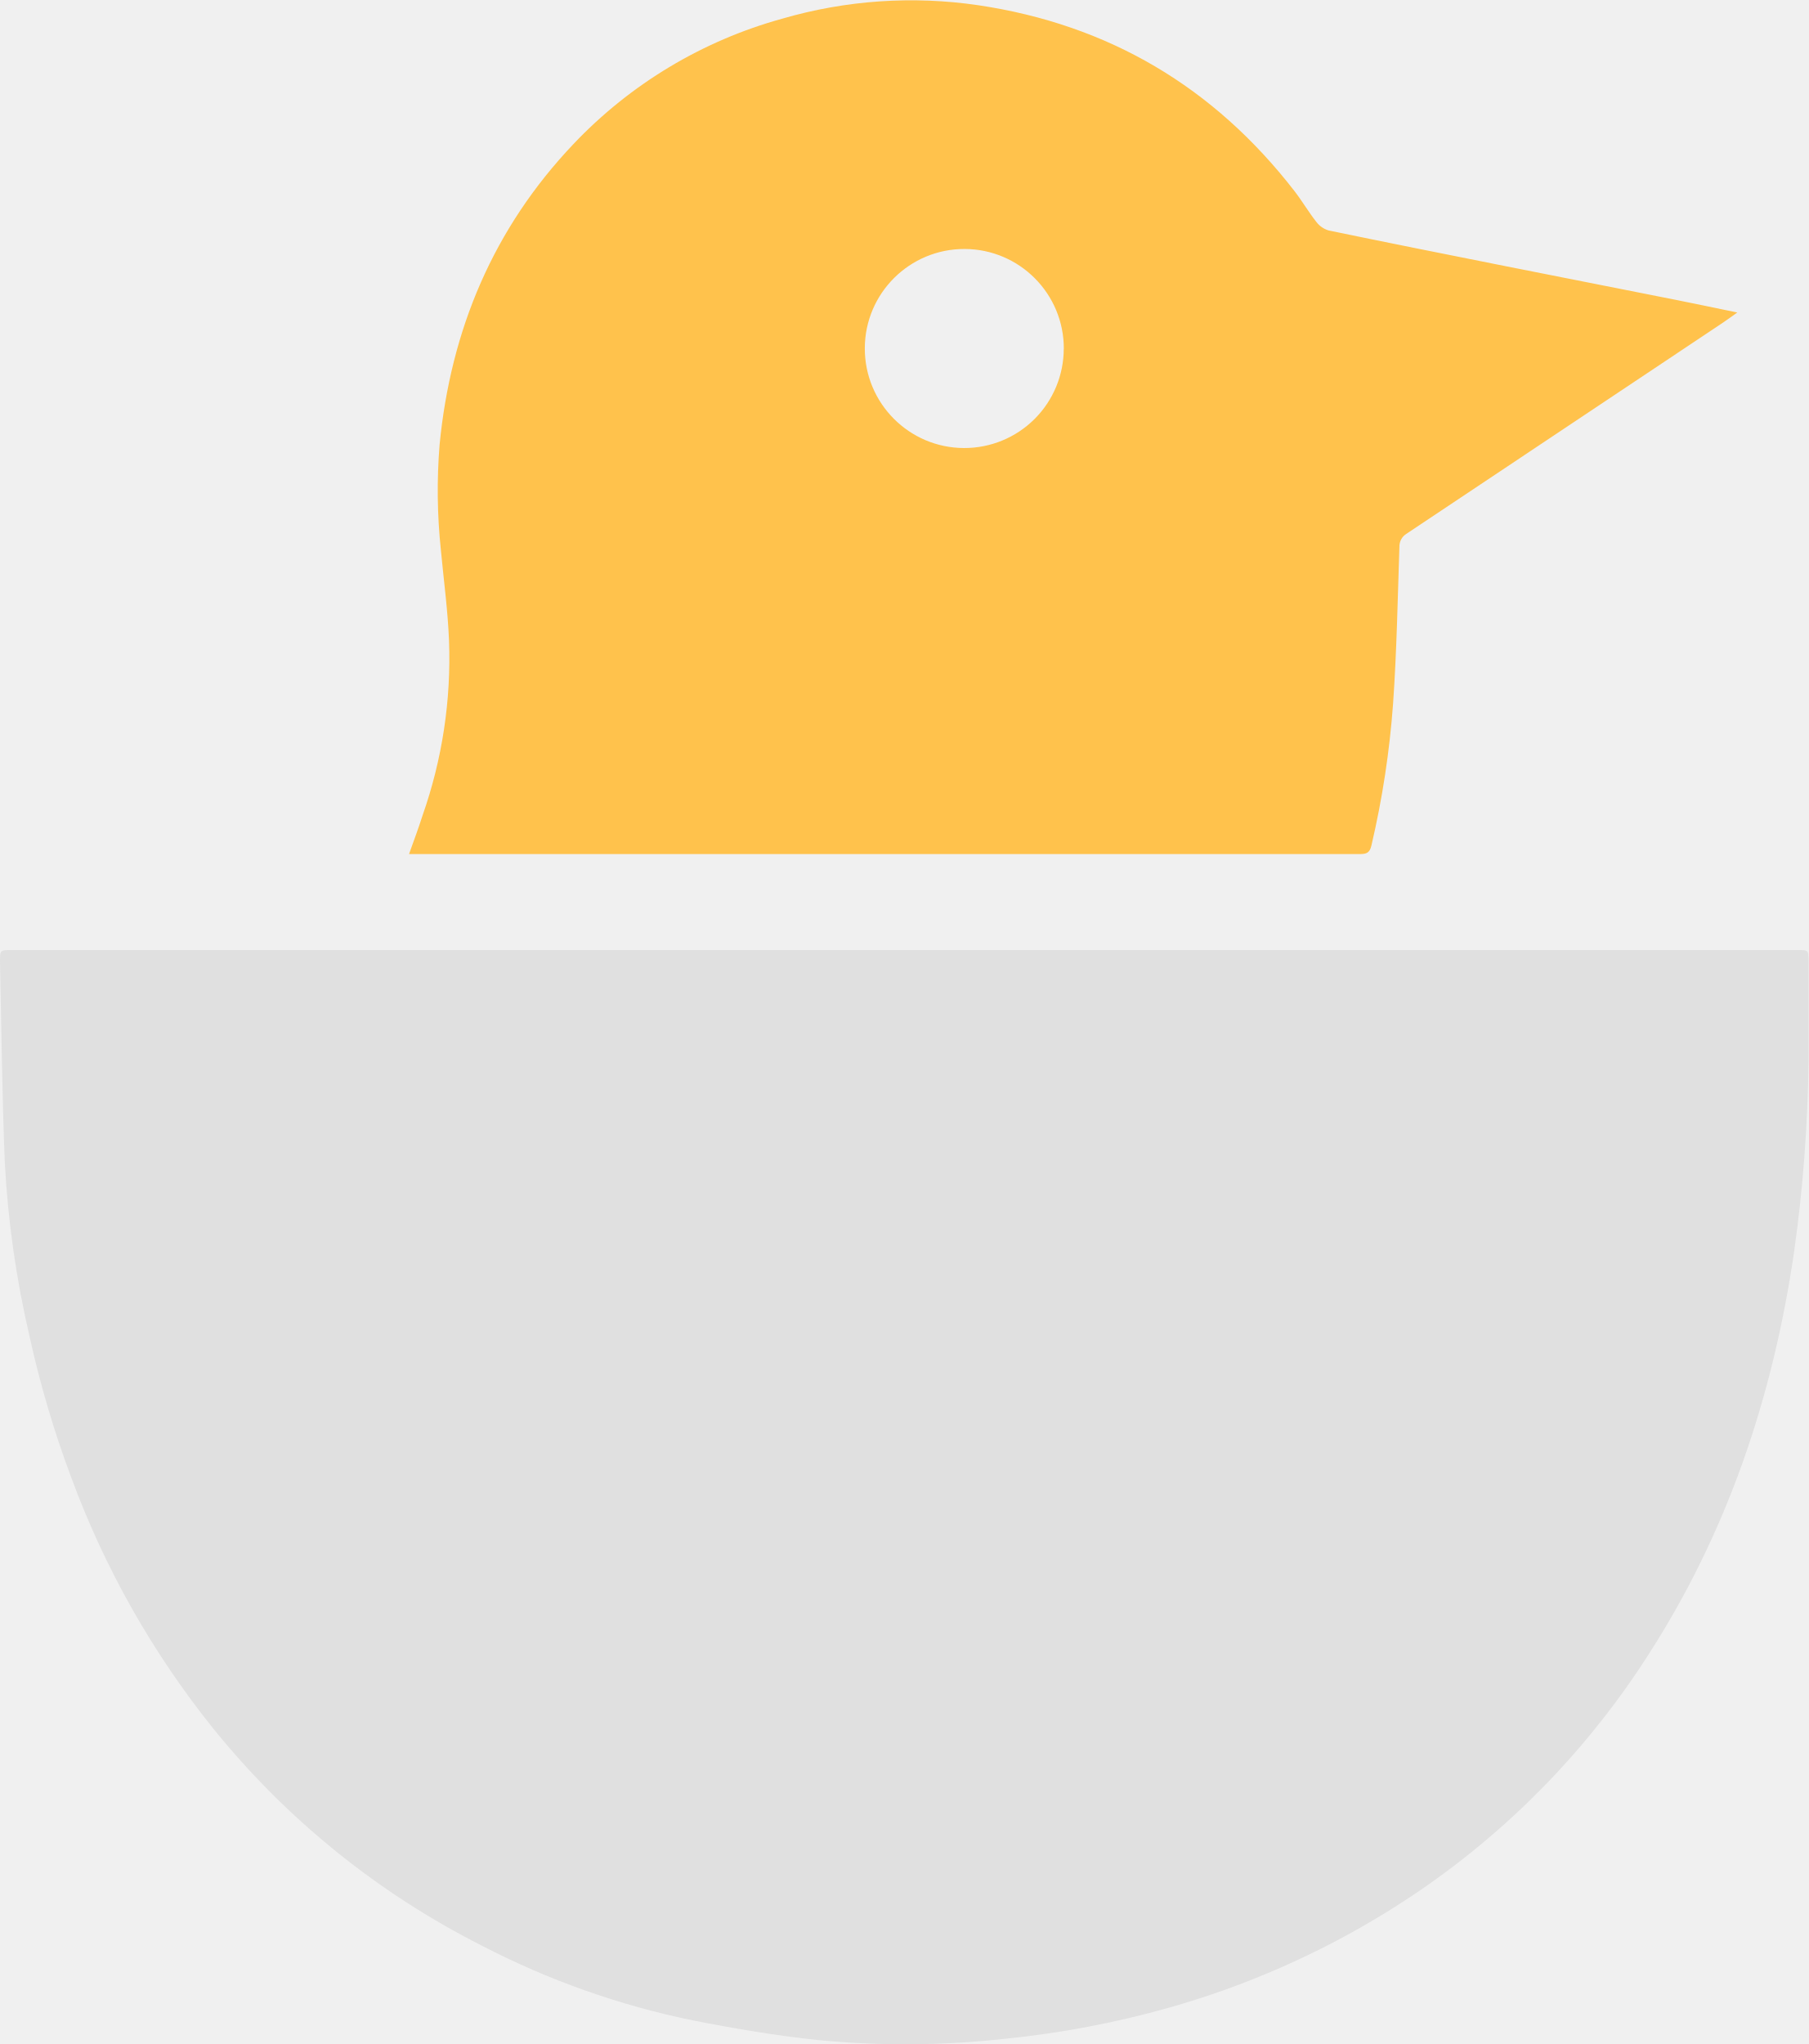
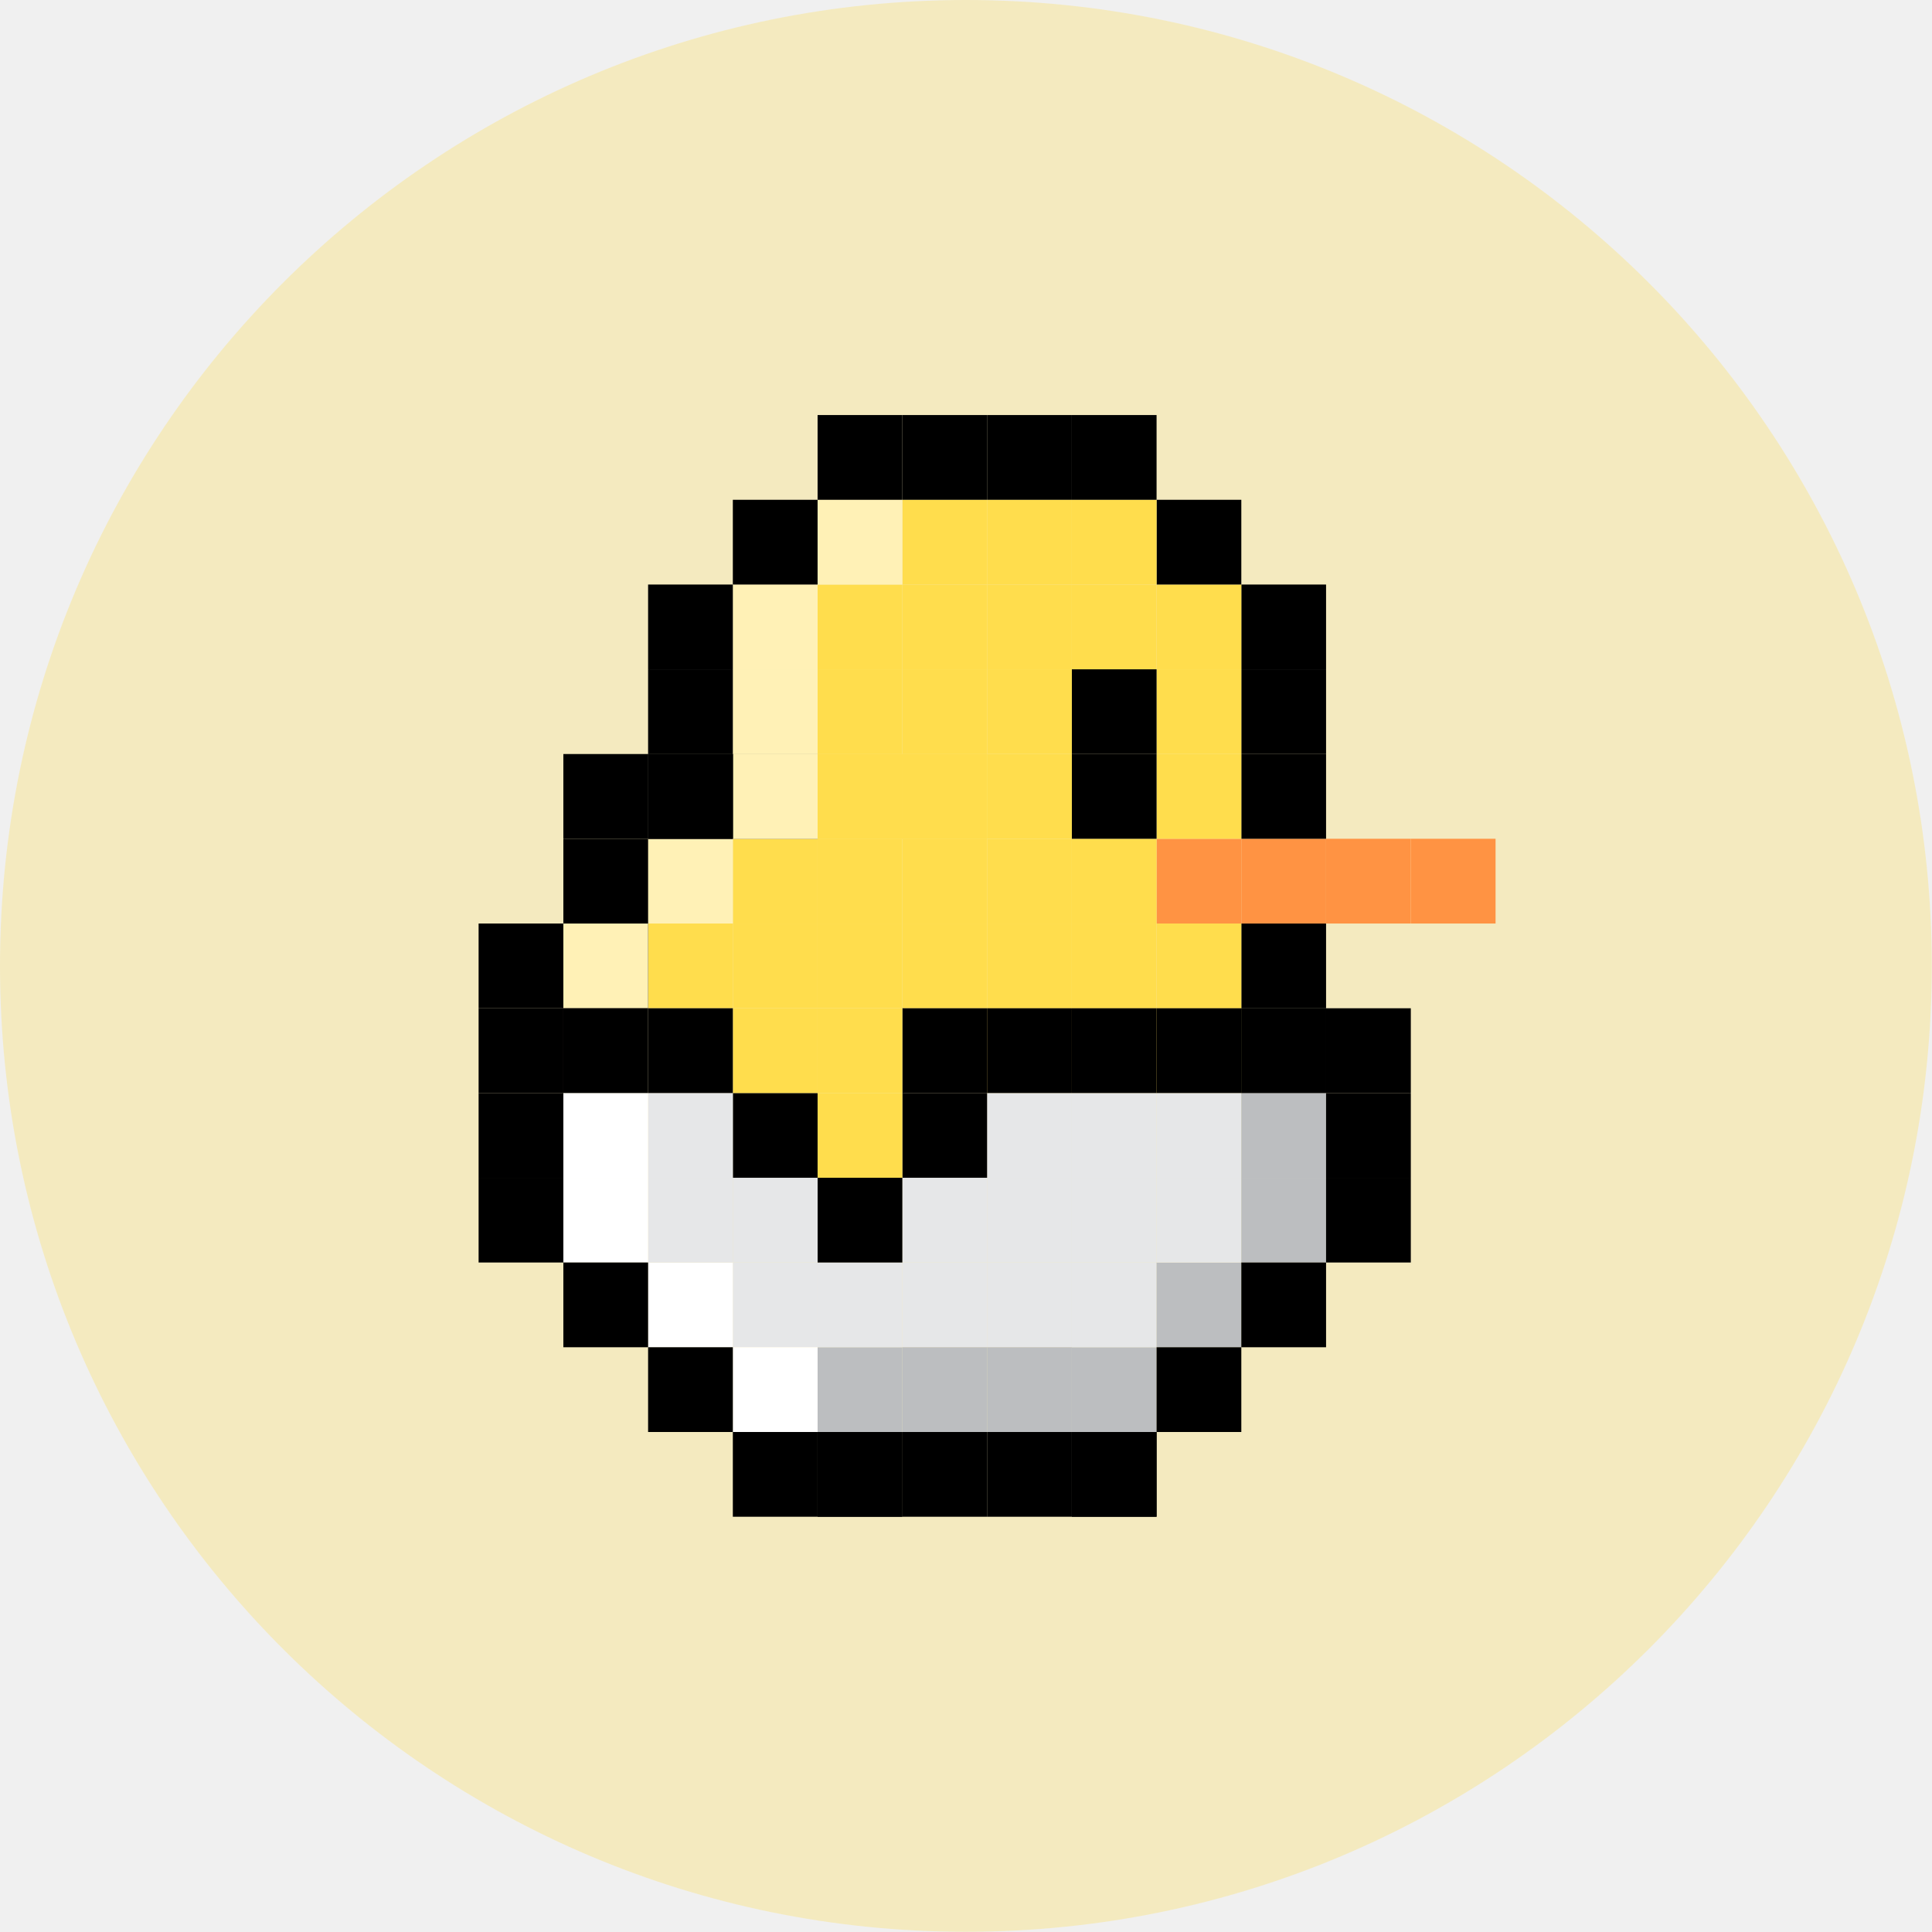
- <svg xmlns="http://www.w3.org/2000/svg" viewBox="0 0 268.82 303.75">
+ <svg xmlns="http://www.w3.org/2000/svg" viewBox="0 0 91.19 91.19">
  <defs>
-     <style>.cls-1{fill:#e0e0e0;}.cls-2{fill:#ffc24c;}</style>
+     <style>.cls-1,.cls-3{fill:#ffdd4d;}.cls-1{opacity:0.3;}.cls-2{fill:#ff9343;}.cls-4{fill:#bcbec0;}.cls-5{fill:#e6e7e8;}.cls-6{fill:#fff1b6;}.cls-7{fill:#fff;}</style>
  </defs>
  <g id="Layer_2" data-name="Layer 2">
-     <g id="ICON">
-       <path class="cls-1" d="M268.81,157.71a220.85,220.85,0,0,1-2.13,28.22c-3.15,21.61-9.94,41.89-21.88,60.29a122.12,122.12,0,0,1-38.82,38,127.82,127.82,0,0,1-32.15,14.11,140.69,140.69,0,0,1-24.42,4.64,135.16,135.16,0,0,1-27.67.21c-6.27-.65-12.52-1.71-18.72-2.93a120.46,120.46,0,0,1-31.43-11.13,122.1,122.1,0,0,1-39.83-32.17,132.82,132.82,0,0,1-21.23-37.55,153.33,153.33,0,0,1-6.14-20.81A148.16,148.16,0,0,1,.72,172.91c-.41-10-.5-20-.72-30,0-1.73,0-1.73,1.76-1.73H267.15c1.65,0,1.66,0,1.66,1.66C268.82,147.55,268.81,152.24,268.81,157.71Z" />
-       <path class="cls-2" d="M60.8,126.91c.75-2.09,1.42-3.89,2-5.71a70.36,70.36,0,0,0,3.94-26c-.18-4.5-.79-9-1.21-13.46a84.33,84.33,0,0,1-.19-15.67C67,49,73.34,33.92,85.25,21.39a67.51,67.51,0,0,1,31-18.61,68.6,68.6,0,0,1,29.18-2c19.34,2.88,35,12.14,47,27.65,1.13,1.47,2.07,3.08,3.21,4.53a3.57,3.57,0,0,0,1.85,1.29c8.78,1.82,17.58,3.57,26.37,5.32l25.27,5c2.92.58,5.83,1.2,9.09,1.87-.92.65-1.57,1.14-2.24,1.58q-23.43,15.65-46.88,31.27a2.22,2.22,0,0,0-1.1,2c-.26,7.75-.4,15.52-.94,23.26a135.47,135.47,0,0,1-3.22,21.1c-.25,1.07-.71,1.27-1.71,1.27q-38.74,0-77.47,0H60.8Zm97.32-75.08a14.79,14.79,0,1,0-14.83,14.75A14.77,14.77,0,0,0,158.11,51.83Z" />
+     <g id="Layer_1-2" data-name="Layer 1">
+       <circle class="cls-1" cx="45.59" cy="45.59" r="45.59" />
+       <rect class="cls-2" x="66.59" y="39.59" width="4" height="4" />
+       <rect class="cls-2" x="62.59" y="39.59" width="4" height="4" />
+       <rect x="58.59" y="47.59" width="4" height="4" />
+       <rect x="58.59" y="43.59" width="4" height="4" />
+       <rect class="cls-2" x="58.59" y="39.59" width="4" height="4" />
+       <rect x="58.59" y="35.59" width="4" height="4" />
+       <rect x="58.59" y="31.59" width="4" height="4" />
+       <rect x="58.59" y="27.59" width="4" height="4" />
+       <rect class="cls-3" x="54.59" y="47.59" width="4" height="4" />
+       <rect class="cls-3" x="54.59" y="43.59" width="4" height="4" />
+       <rect class="cls-2" x="54.59" y="39.59" width="4" height="4" />
+       <rect class="cls-3" x="54.59" y="35.59" width="4" height="4" />
+       <rect class="cls-3" x="54.59" y="31.59" width="4" height="4" />
+       <rect class="cls-3" x="54.59" y="27.59" width="4" height="4" />
+       <rect x="54.59" y="23.59" width="4" height="4" />
+       <rect x="50.59" y="67.59" width="4" height="4" />
+       <rect class="cls-4" x="50.59" y="63.59" width="4" height="4" />
+       <rect class="cls-5" x="50.59" y="59.59" width="4" height="4" />
+       <rect class="cls-5" x="50.59" y="55.59" width="4" height="4" />
+       <rect class="cls-4" x="54.59" y="59.59" width="4" height="4" />
+       <rect class="cls-5" x="54.59" y="55.59" width="4" height="4" />
+       <rect class="cls-4" x="58.59" y="55.59" width="4" height="4" />
+       <rect class="cls-3" x="50.59" y="47.59" width="4" height="4" />
+       <rect class="cls-3" x="50.59" y="43.59" width="4" height="4" />
+       <rect class="cls-3" x="50.59" y="39.59" width="4" height="4" />
+       <rect x="50.59" y="35.59" width="4" height="4" />
+       <rect x="50.59" y="31.59" width="4" height="4" />
+       <rect class="cls-3" x="50.59" y="27.59" width="4" height="4" />
+       <rect class="cls-3" x="50.59" y="23.59" width="4" height="4" />
+       <rect x="50.59" y="19.59" width="4" height="4" />
+       <rect class="cls-5" x="46.59" y="59.59" width="4" height="4" />
+       <rect class="cls-5" x="46.59" y="55.59" width="4" height="4" />
+       <rect class="cls-3" x="46.59" y="47.59" width="4" height="4" />
+       <rect class="cls-3" x="46.59" y="43.59" width="4" height="4" />
+       <rect class="cls-3" x="46.59" y="39.59" width="4" height="4" />
+       <rect class="cls-3" x="46.59" y="35.59" width="4" height="4" />
+       <rect class="cls-3" x="46.59" y="31.59" width="4" height="4" />
+       <rect class="cls-3" x="46.59" y="27.59" width="4" height="4" />
+       <rect class="cls-3" x="46.59" y="23.59" width="4" height="4" />
+       <rect x="46.59" y="19.59" width="4" height="4" />
+       <rect class="cls-5" x="42.59" y="59.59" width="4" height="4" />
+       <rect class="cls-4" x="46.59" y="63.59" width="4" height="4" />
+       <rect class="cls-4" x="42.59" y="63.59" width="4" height="4" />
+       <rect class="cls-5" x="42.59" y="55.59" width="4" height="4" />
+       <rect class="cls-3" x="42.59" y="43.59" width="4" height="4" />
+       <rect class="cls-3" x="42.59" y="39.59" width="4" height="4" />
+       <rect class="cls-3" x="42.59" y="35.59" width="4" height="4" />
+       <rect class="cls-3" x="42.59" y="35.59" width="4" height="4" />
+       <rect class="cls-3" x="42.59" y="35.59" width="4" height="4" />
+       <rect class="cls-3" x="42.59" y="31.59" width="4" height="4" />
+       <rect class="cls-3" x="42.59" y="27.59" width="4" height="4" />
+       <rect class="cls-3" x="42.59" y="23.59" width="4" height="4" />
+       <rect x="42.59" y="19.59" width="4" height="4" />
+       <rect x="38.59" y="67.59" width="4" height="4" />
+       <rect class="cls-4" x="38.59" y="63.59" width="4" height="4" />
+       <rect class="cls-5" x="38.59" y="59.59" width="4" height="4" />
+       <rect x="38.59" y="55.59" width="4" height="4" />
+       <rect class="cls-3" x="38.59" y="43.59" width="4" height="4" />
+       <rect class="cls-3" x="38.59" y="39.59" width="4" height="4" />
+       <rect class="cls-3" x="38.59" y="35.59" width="4" height="4" />
+       <rect class="cls-3" x="38.59" y="35.59" width="4" height="4" />
+       <rect class="cls-3" x="38.59" y="35.59" width="4" height="4" />
+       <rect class="cls-3" x="38.59" y="31.59" width="4" height="4" />
+       <rect class="cls-3" x="38.59" y="27.59" width="4" height="4" />
+       <rect class="cls-6" x="38.59" y="23.59" width="4" height="4" />
+       <rect x="38.59" y="19.59" width="4" height="4" />
+       <rect class="cls-5" x="34.59" y="59.59" width="4" height="4" />
+       <rect class="cls-7" x="34.59" y="63.59" width="4" height="4" />
+       <rect class="cls-5" x="34.59" y="55.59" width="4" height="4" />
+       <rect class="cls-3" x="34.59" y="43.59" width="4" height="4" />
+       <rect class="cls-3" x="30.59" y="43.59" width="4" height="4" />
+       <rect class="cls-3" x="34.59" y="39.59" width="4" height="4" />
+       <rect class="cls-6" x="30.59" y="39.59" width="4" height="4" />
+       <rect x="34.59" y="35.59" width="4" height="4" />
+       <rect class="cls-6" x="34.59" y="35.59" width="4" height="4" />
+       <rect class="cls-6" x="34.59" y="35.59" width="4" height="4" />
+       <rect class="cls-6" x="34.59" y="31.59" width="4" height="4" />
+       <rect class="cls-6" x="34.59" y="27.59" width="4" height="4" />
+       <rect x="34.59" y="23.59" width="4" height="4" />
+       <rect class="cls-7" x="30.59" y="59.59" width="4" height="4" />
+       <rect class="cls-5" x="30.59" y="55.59" width="4" height="4" />
+       <rect x="26.59" y="43.59" width="4" height="4" />
+       <rect class="cls-6" x="26.59" y="43.59" width="4" height="4" />
+       <rect x="22.59" y="43.59" width="4" height="4" />
+       <rect class="cls-6" x="26.59" y="39.59" width="4" height="4" />
+       <rect x="30.59" y="35.59" width="4" height="4" />
+       <rect x="30.59" y="35.59" width="4" height="4" />
+       <rect x="30.59" y="35.59" width="4" height="4" />
+       <rect x="30.59" y="31.59" width="4" height="4" />
+       <rect x="30.59" y="27.59" width="4" height="4" />
+       <rect class="cls-7" x="26.59" y="55.59" width="4" height="4" />
+       <rect class="cls-5" x="50.59" y="51.59" width="4" height="4" />
+       <rect class="cls-5" x="54.59" y="51.59" width="4" height="4" />
+       <rect class="cls-4" x="58.59" y="51.59" width="4" height="4" />
+       <rect class="cls-5" x="46.59" y="51.59" width="4" height="4" />
+       <rect x="42.59" y="51.59" width="4" height="4" />
+       <rect class="cls-3" x="38.59" y="51.59" width="4" height="4" />
+       <rect x="34.59" y="51.59" width="4" height="4" />
+       <rect class="cls-5" x="30.59" y="51.59" width="4" height="4" />
+       <rect class="cls-7" x="26.59" y="51.59" width="4" height="4" />
+       <rect x="26.59" y="39.59" width="4" height="4" />
+       <rect x="26.59" y="35.59" width="4" height="4" />
+       <rect class="cls-3" x="34.59" y="47.59" width="4" height="4" />
+       <rect x="30.59" y="47.59" width="4" height="4" />
+       <rect x="26.59" y="47.59" width="4" height="4" />
+       <rect x="22.59" y="47.59" width="4" height="4" />
+       <rect x="54.59" y="47.59" width="4" height="4" />
+       <rect x="58.59" y="47.59" width="4" height="4" />
+       <rect x="62.59" y="47.59" width="4" height="4" />
+       <rect x="22.59" y="51.59" width="4" height="4" />
+       <rect x="62.59" y="51.59" width="4" height="4" />
+       <rect x="22.59" y="55.59" width="4" height="4" />
+       <rect x="62.59" y="55.59" width="4" height="4" />
+       <rect x="26.59" y="59.59" width="4" height="4" />
+       <rect x="58.59" y="59.59" width="4" height="4" />
+       <rect x="30.59" y="63.59" width="4" height="4" />
+       <rect x="34.59" y="67.59" width="4" height="4" />
+       <rect x="38.59" y="67.59" width="4" height="4" />
+       <rect x="42.59" y="67.59" width="4" height="4" />
+       <rect x="46.59" y="67.59" width="4" height="4" />
+       <rect x="54.59" y="63.59" width="4" height="4" />
+       <rect x="50.59" y="67.59" width="4" height="4" />
+       <rect x="50.59" y="47.59" width="4" height="4" />
+       <rect x="46.59" y="47.59" width="4" height="4" />
+       <rect x="42.59" y="47.59" width="4" height="4" />
+       <rect class="cls-3" x="38.59" y="47.59" width="4" height="4" />
    </g>
  </g>
</svg>
